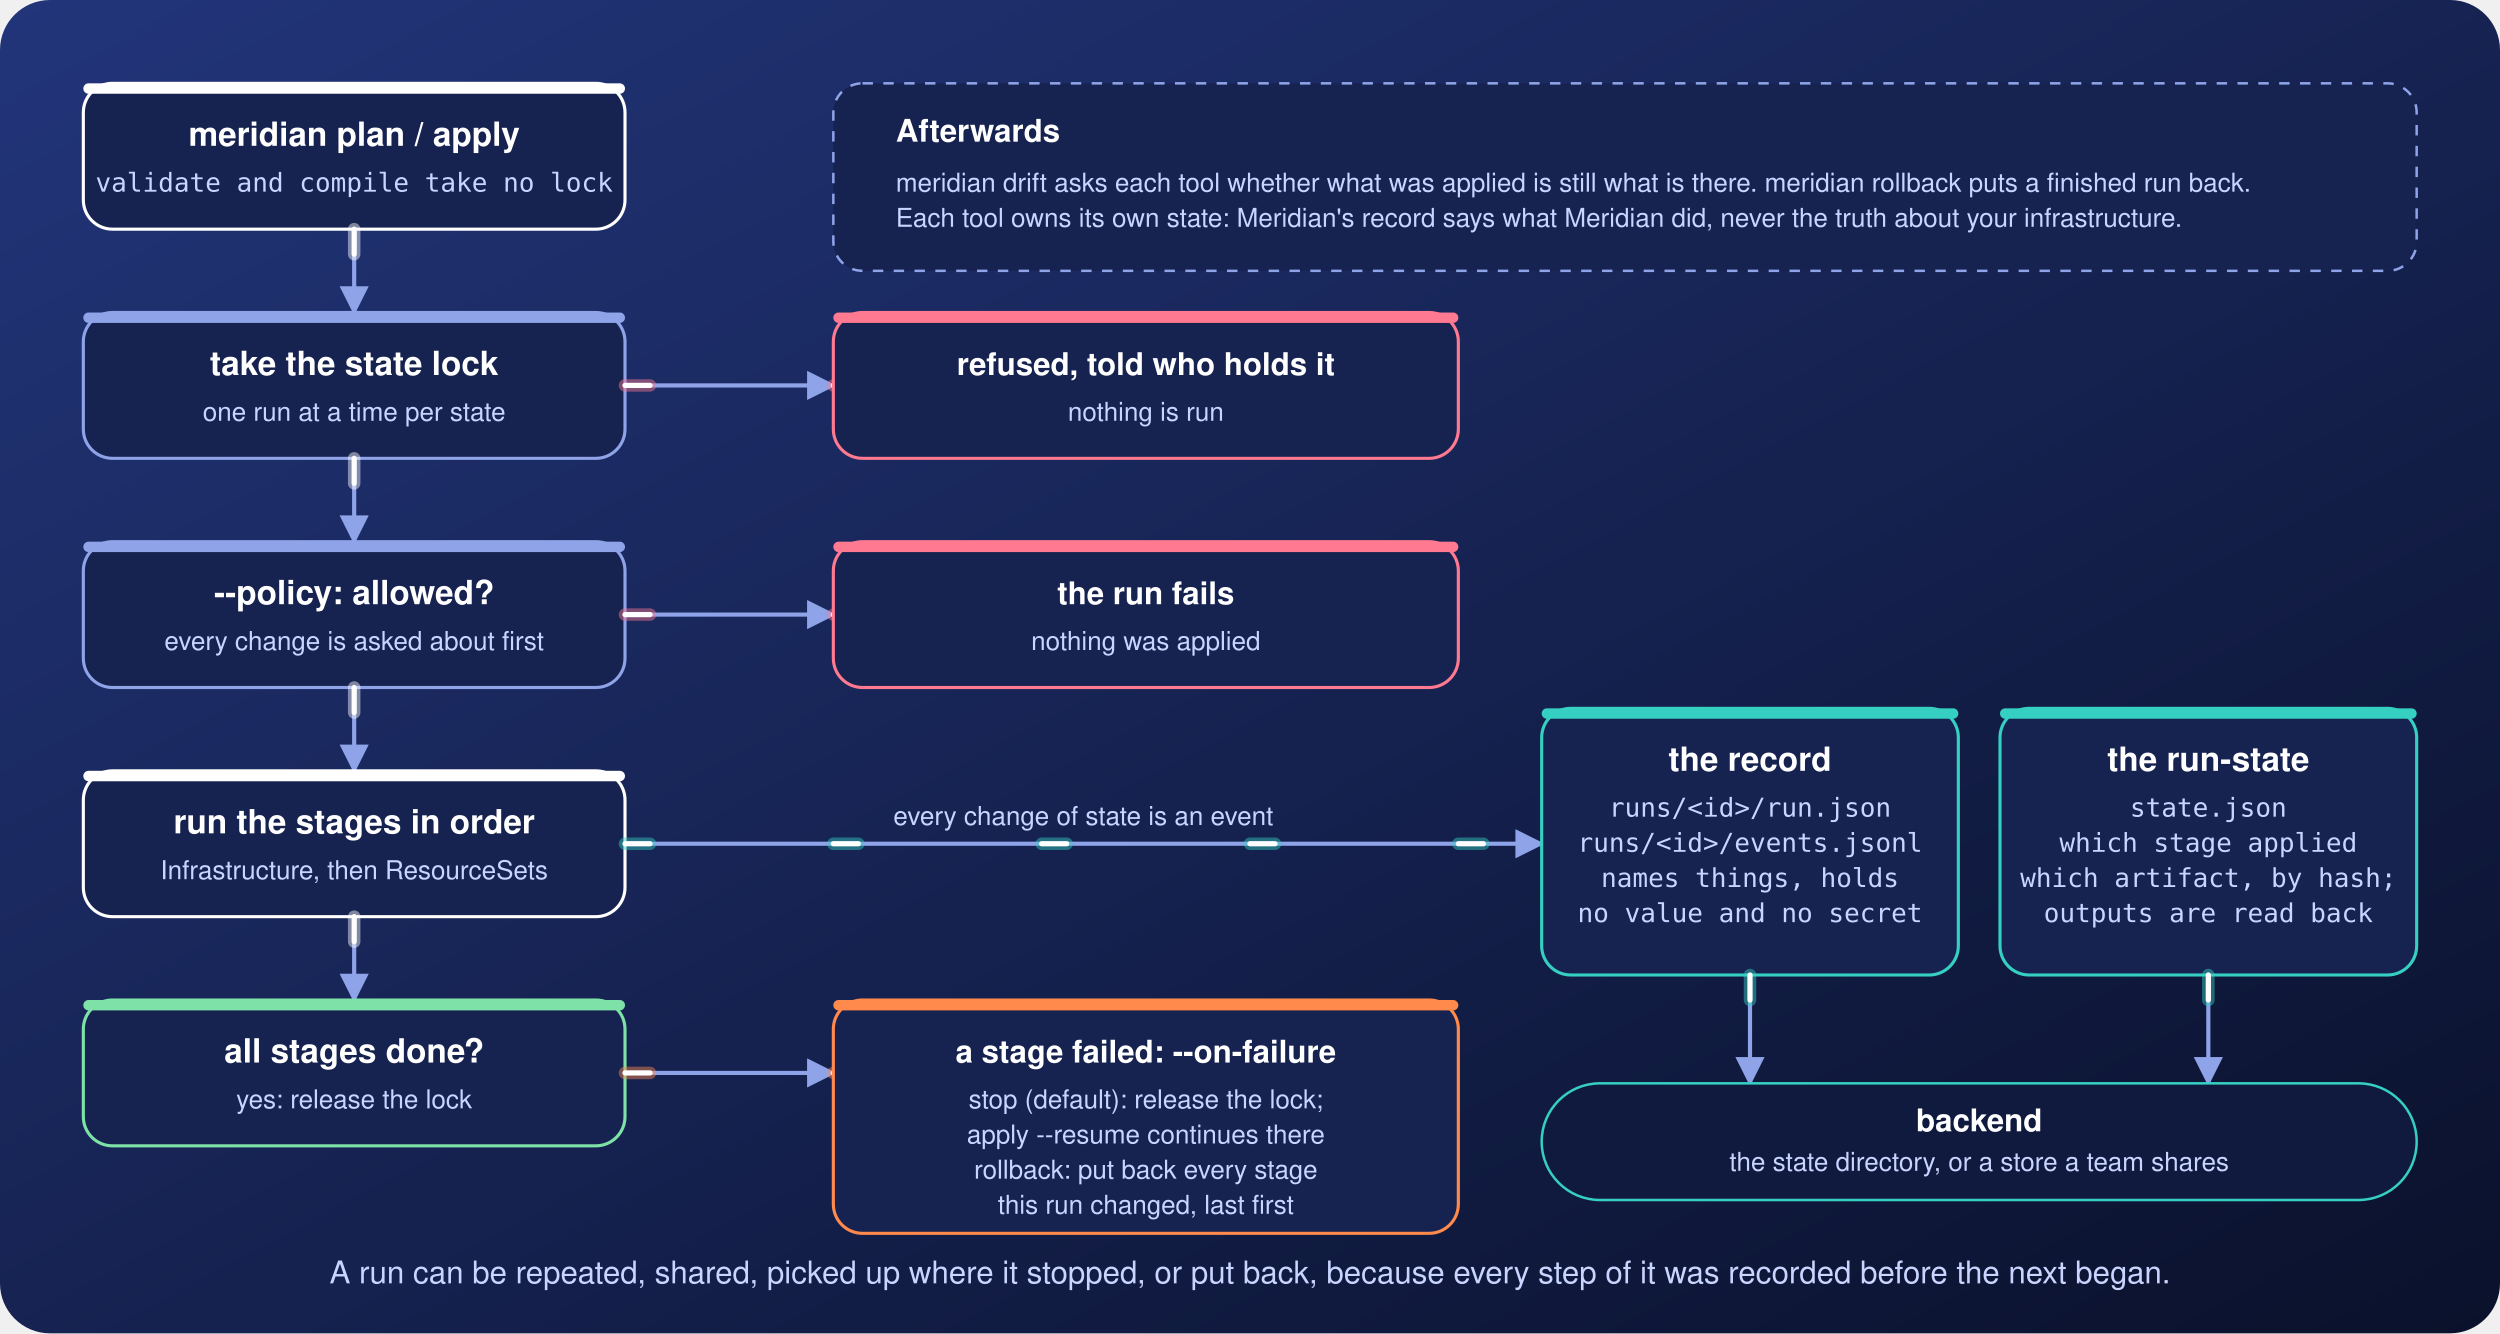
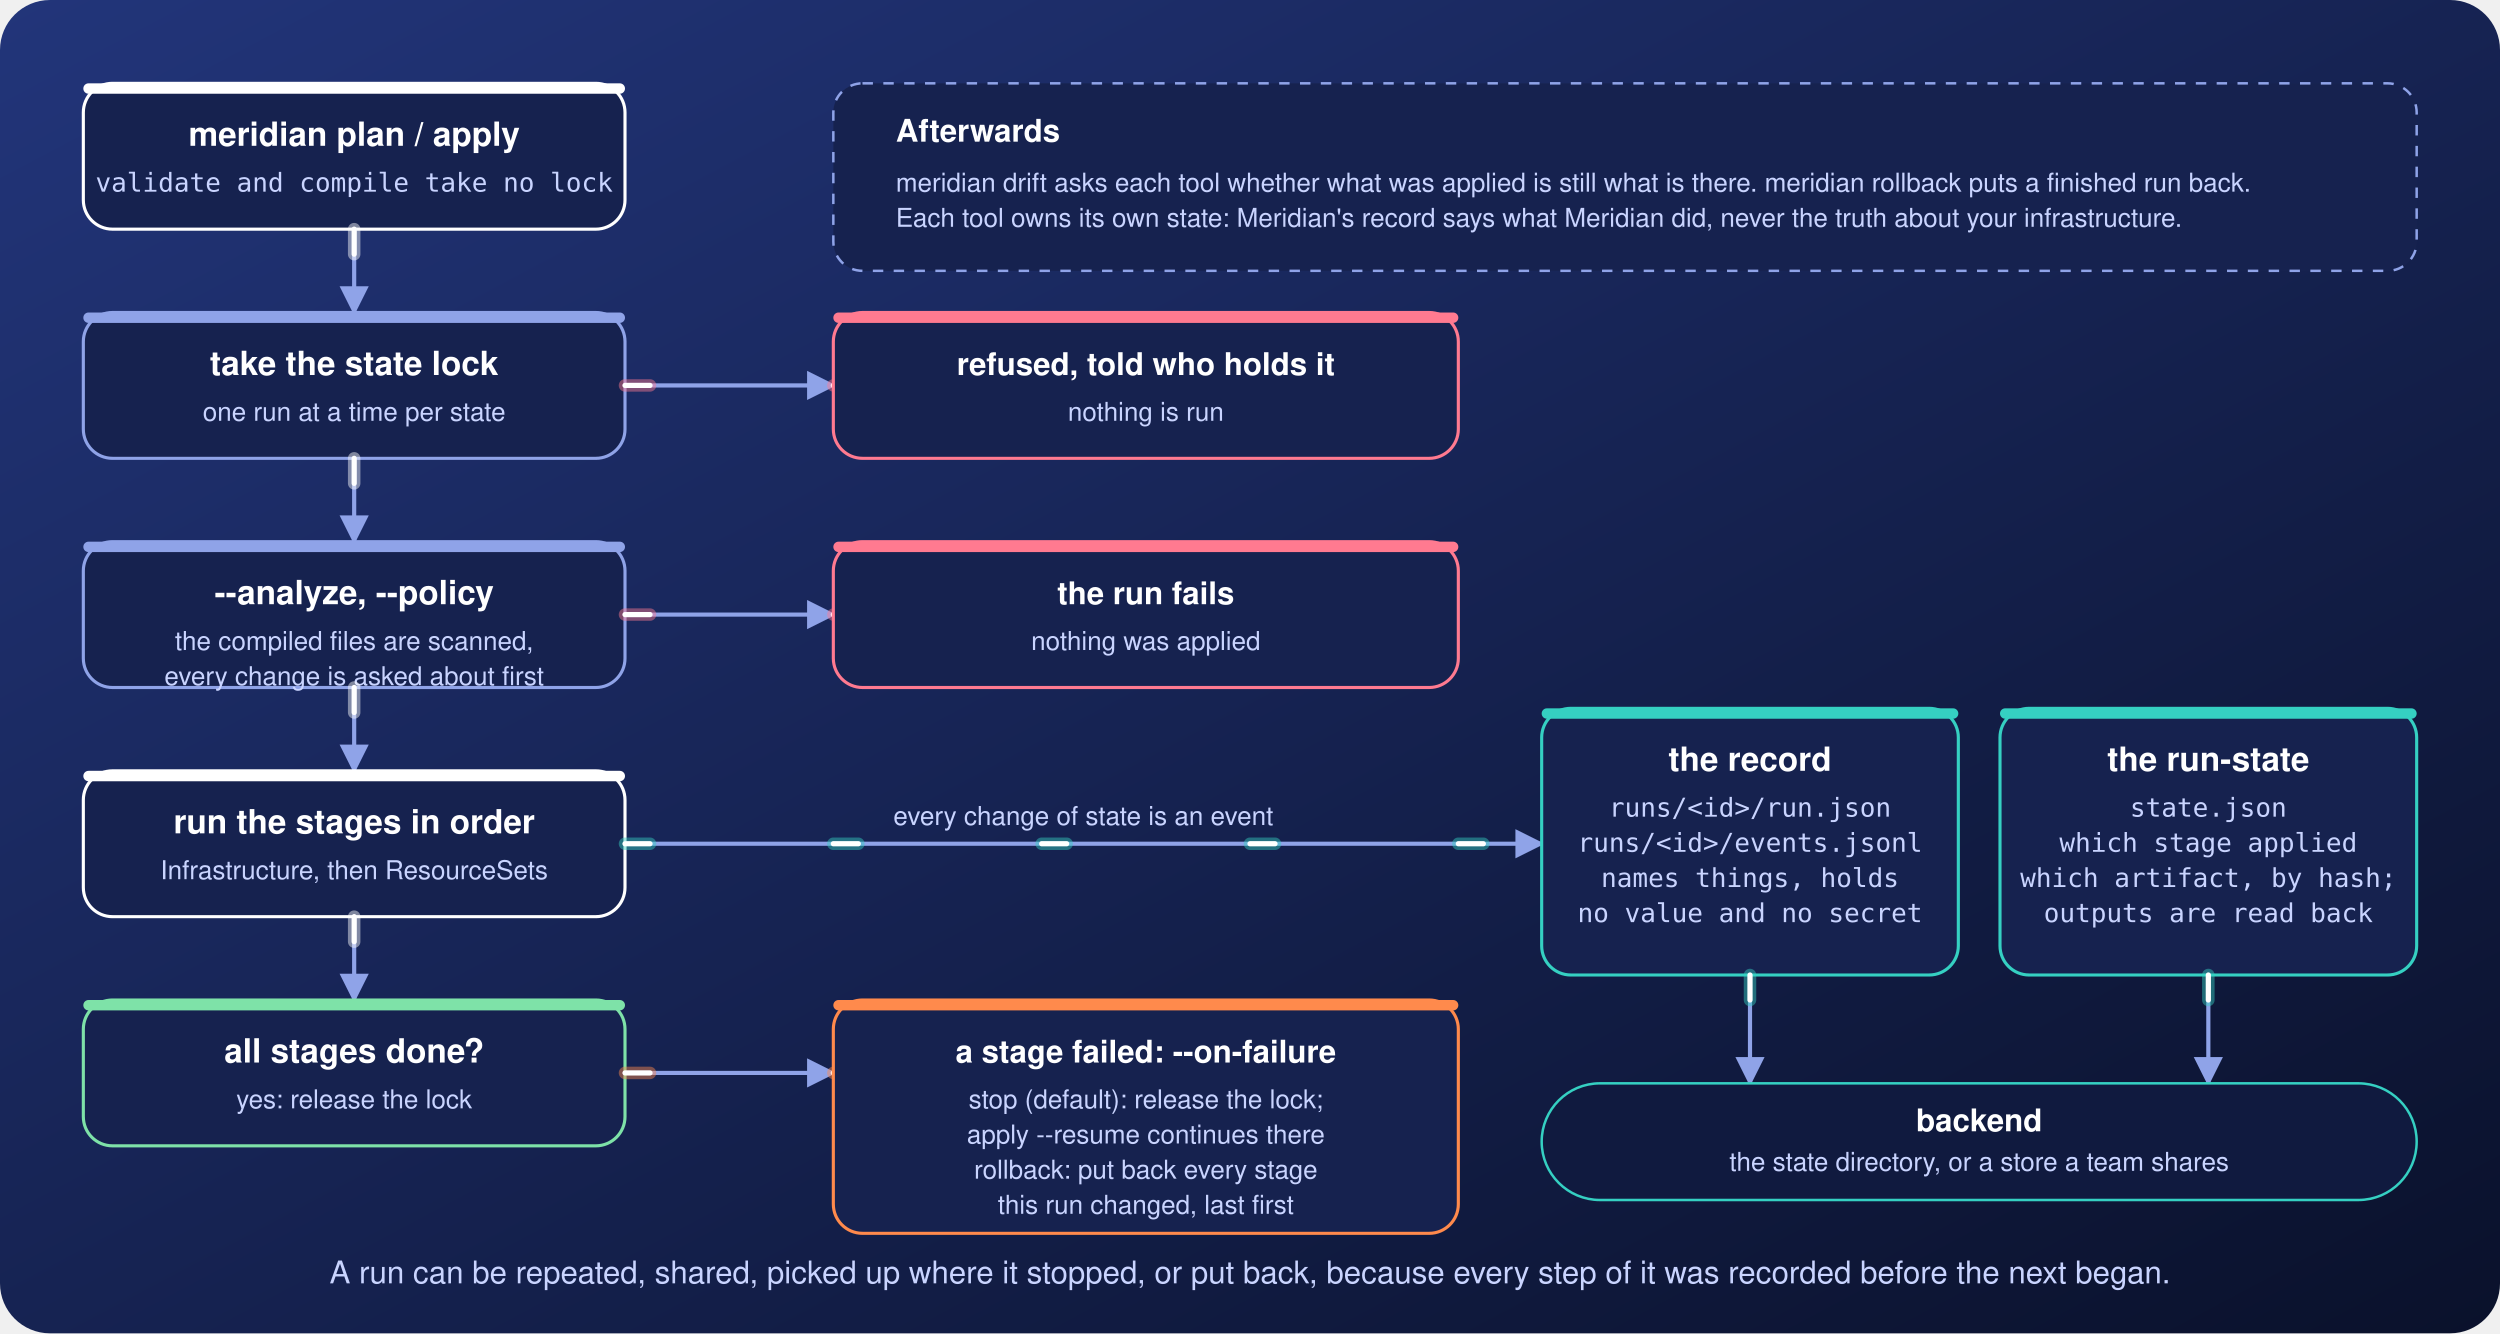
- <svg xmlns="http://www.w3.org/2000/svg" viewBox="0 0 1200 640" width="1200" height="640" role="img" aria-label="Running safely: the lock, the policy check, the record of every event, the run-state, and what happens when a stage fails">
+ <svg xmlns="http://www.w3.org/2000/svg" viewBox="0 0 1200 640" width="1200" height="640" role="img" aria-label="Running safely: the lock, the analyzers and the policy check, the record of every event, the run-state, and what happens when a stage fails">
  <style>.m-flow{stroke-dasharray:12 88;stroke-dashoffset:0;animation:m-travel var(--m-time,3s) linear infinite}
.m-flow.m-back{animation-direction:reverse}
.m-breathe{animation:m-breathe 3.2s ease-in-out infinite}
@keyframes m-travel{to{stroke-dashoffset:-100}}
@keyframes m-breathe{0%,100%{opacity:.45}50%{opacity:1}}
@media (prefers-reduced-motion:reduce){.m-flow{display:none}.m-breathe{animation:none;opacity:.85}}</style>
  <defs>
    <linearGradient id="g-bg" x1="0" y1="0" x2="1" y2="1">
      <stop offset="0" stop-color="#22357A" />
      <stop offset="1" stop-color="#0A112B" />
    </linearGradient>
    <marker id="g-arrow" viewBox="0 0 10 10" refX="9" refY="5" markerWidth="7" markerHeight="7" orient="auto-start-reverse">
      <path d="M0 0L10 5L0 10z" fill="#8FA3E8" />
    </marker>
  </defs>
  <rect width="1200" height="640" rx="24" fill="url(#g-bg)" />
  <rect x="40" y="40" width="260" height="70" rx="14" fill="#16224F" stroke="#FFFFFF" stroke-width="1.5" />
  <rect x="40" y="40" width="260" height="5" rx="2.5" fill="#FFFFFF" />
  <text x="170" y="70" text-anchor="middle" font-family="'Segoe UI', 'Helvetica Neue', Helvetica, Arial, sans-serif" font-size="16" font-weight="700" fill="#FFFFFF">meridian plan / apply</text>
  <text x="170" y="92" text-anchor="middle" font-family="ui-monospace, 'Cascadia Mono', 'SF Mono', Menlo, Consolas, monospace" font-size="12.5" font-weight="400" fill="#C9D4FF">validate and compile take no lock</text>
  <path d="M170 110L170 150" fill="none" stroke="#8FA3E8" stroke-width="2" stroke-linecap="round" marker-end="url(#g-arrow)" />
  <path d="M170 110L170 150" fill="none" stroke="#FFFFFF" stroke-width="6" stroke-linecap="round" opacity=".45" pathLength="100" class="m-flow" style="--m-time:3s;animation-delay:0s" />
  <path d="M170 110L170 150" fill="none" stroke="#FFFFFF" stroke-width="2.5" stroke-linecap="round" pathLength="100" class="m-flow" style="--m-time:3s;animation-delay:0s" />
  <rect x="40" y="150" width="260" height="70" rx="14" fill="#16224F" stroke="#8FA3E8" stroke-width="1.5" />
  <rect x="40" y="150" width="260" height="5" rx="2.5" fill="#8FA3E8" />
  <text x="170" y="180" text-anchor="middle" font-family="'Segoe UI', 'Helvetica Neue', Helvetica, Arial, sans-serif" font-size="16" font-weight="700" fill="#FFFFFF">take the state lock</text>
  <text x="170" y="202" text-anchor="middle" font-family="'Segoe UI', 'Helvetica Neue', Helvetica, Arial, sans-serif" font-size="12.5" font-weight="400" fill="#C9D4FF">one run at a time per state</text>
  <path d="M300 185L400 185" fill="none" stroke="#8FA3E8" stroke-width="2" stroke-linecap="round" marker-end="url(#g-arrow)" />
  <path d="M300 185L400 185" fill="none" stroke="#FF7A90" stroke-width="6" stroke-linecap="round" opacity=".45" pathLength="100" class="m-flow" style="--m-time:2.2s;animation-delay:-0.5s" />
  <path d="M300 185L400 185" fill="none" stroke="#FFFFFF" stroke-width="2.5" stroke-linecap="round" pathLength="100" class="m-flow" style="--m-time:2.2s;animation-delay:-0.5s" />
  <rect x="400" y="150" width="300" height="70" rx="14" fill="#16224F" stroke="#FF7A90" stroke-width="1.5" />
  <rect x="400" y="150" width="300" height="5" rx="2.5" fill="#FF7A90" />
  <text x="550" y="180" text-anchor="middle" font-family="'Segoe UI', 'Helvetica Neue', Helvetica, Arial, sans-serif" font-size="15" font-weight="700" fill="#FFFFFF">refused, told who holds it</text>
  <text x="550" y="202" text-anchor="middle" font-family="'Segoe UI', 'Helvetica Neue', Helvetica, Arial, sans-serif" font-size="12.5" font-weight="400" fill="#C9D4FF">nothing is run</text>
  <path d="M170 220L170 260" fill="none" stroke="#8FA3E8" stroke-width="2" stroke-linecap="round" marker-end="url(#g-arrow)" />
  <path d="M170 220L170 260" fill="none" stroke="#FFFFFF" stroke-width="6" stroke-linecap="round" opacity=".45" pathLength="100" class="m-flow" style="--m-time:3s;animation-delay:-0.4s" />
  <path d="M170 220L170 260" fill="none" stroke="#FFFFFF" stroke-width="2.5" stroke-linecap="round" pathLength="100" class="m-flow" style="--m-time:3s;animation-delay:-0.4s" />
  <rect x="40" y="260" width="260" height="70" rx="14" fill="#16224F" stroke="#8FA3E8" stroke-width="1.5" />
  <rect x="40" y="260" width="260" height="5" rx="2.5" fill="#8FA3E8" />
-   <text x="170" y="290" text-anchor="middle" font-family="'Segoe UI', 'Helvetica Neue', Helvetica, Arial, sans-serif" font-size="16" font-weight="700" fill="#FFFFFF">--policy: allowed?</text>
-   <text x="170" y="312" text-anchor="middle" font-family="'Segoe UI', 'Helvetica Neue', Helvetica, Arial, sans-serif" font-size="12.5" font-weight="400" fill="#C9D4FF">every change is asked about first</text>
+   <text x="170" y="290" text-anchor="middle" font-family="'Segoe UI', 'Helvetica Neue', Helvetica, Arial, sans-serif" font-size="16" font-weight="700" fill="#FFFFFF">--analyze, --policy</text>
+   <text x="170" y="312" text-anchor="middle" font-family="'Segoe UI', 'Helvetica Neue', Helvetica, Arial, sans-serif" font-size="12.5" font-weight="400" fill="#C9D4FF">the compiled files are scanned,</text>
+   <text x="170" y="328.875" text-anchor="middle" font-family="'Segoe UI', 'Helvetica Neue', Helvetica, Arial, sans-serif" font-size="12.5" font-weight="400" fill="#C9D4FF">every change is asked about first</text>
  <path d="M300 295L400 295" fill="none" stroke="#8FA3E8" stroke-width="2" stroke-linecap="round" marker-end="url(#g-arrow)" />
  <path d="M300 295L400 295" fill="none" stroke="#FF7A90" stroke-width="6" stroke-linecap="round" opacity=".45" pathLength="100" class="m-flow" style="--m-time:2.2s;animation-delay:-0.9s" />
  <path d="M300 295L400 295" fill="none" stroke="#FFFFFF" stroke-width="2.5" stroke-linecap="round" pathLength="100" class="m-flow" style="--m-time:2.2s;animation-delay:-0.9s" />
  <rect x="400" y="260" width="300" height="70" rx="14" fill="#16224F" stroke="#FF7A90" stroke-width="1.5" />
  <rect x="400" y="260" width="300" height="5" rx="2.5" fill="#FF7A90" />
  <text x="550" y="290" text-anchor="middle" font-family="'Segoe UI', 'Helvetica Neue', Helvetica, Arial, sans-serif" font-size="15" font-weight="700" fill="#FFFFFF">the run fails</text>
  <text x="550" y="312" text-anchor="middle" font-family="'Segoe UI', 'Helvetica Neue', Helvetica, Arial, sans-serif" font-size="12.5" font-weight="400" fill="#C9D4FF">nothing was applied</text>
  <path d="M170 330L170 370" fill="none" stroke="#8FA3E8" stroke-width="2" stroke-linecap="round" marker-end="url(#g-arrow)" />
  <path d="M170 330L170 370" fill="none" stroke="#FFFFFF" stroke-width="6" stroke-linecap="round" opacity=".45" pathLength="100" class="m-flow" style="--m-time:3s;animation-delay:-0.8s" />
  <path d="M170 330L170 370" fill="none" stroke="#FFFFFF" stroke-width="2.5" stroke-linecap="round" pathLength="100" class="m-flow" style="--m-time:3s;animation-delay:-0.8s" />
  <rect x="40" y="370" width="260" height="70" rx="14" fill="#16224F" stroke="#FFFFFF" stroke-width="1.5" />
  <rect x="40" y="370" width="260" height="5" rx="2.5" fill="#FFFFFF" />
  <text x="170" y="400" text-anchor="middle" font-family="'Segoe UI', 'Helvetica Neue', Helvetica, Arial, sans-serif" font-size="16" font-weight="700" fill="#FFFFFF">run the stages in order</text>
  <text x="170" y="422" text-anchor="middle" font-family="'Segoe UI', 'Helvetica Neue', Helvetica, Arial, sans-serif" font-size="12.5" font-weight="400" fill="#C9D4FF">Infrastructure, then ResourceSets</text>
  <path d="M300 405L740 405" fill="none" stroke="#8FA3E8" stroke-width="2" stroke-linecap="round" marker-end="url(#g-arrow)" />
  <path d="M300 405L740 405" fill="none" stroke="#35D0C2" stroke-width="6" stroke-linecap="round" opacity=".45" pathLength="100" class="m-flow" style="--m-time:2.6s;animation-delay:-0.2s" />
  <path d="M300 405L740 405" fill="none" stroke="#FFFFFF" stroke-width="2.5" stroke-linecap="round" pathLength="100" class="m-flow" style="--m-time:2.6s;animation-delay:-0.2s" />
  <text x="520" y="396" text-anchor="middle" font-family="'Segoe UI', 'Helvetica Neue', Helvetica, Arial, sans-serif" font-size="12.5" font-weight="400" fill="#C9D4FF">every change of state is an event</text>
  <rect x="740" y="340" width="200" height="128" rx="14" fill="#16224F" stroke="#35D0C2" stroke-width="1.5" />
  <rect x="740" y="340" width="200" height="5" rx="2.5" fill="#35D0C2" />
  <text x="840" y="370" text-anchor="middle" font-family="'Segoe UI', 'Helvetica Neue', Helvetica, Arial, sans-serif" font-size="16" font-weight="700" fill="#FFFFFF">the record</text>
  <text x="840" y="392" text-anchor="middle" font-family="ui-monospace, 'Cascadia Mono', 'SF Mono', Menlo, Consolas, monospace" font-size="12.5" font-weight="400" fill="#C9D4FF">runs/&lt;id&gt;/run.json</text>
  <text x="840" y="408.875" text-anchor="middle" font-family="ui-monospace, 'Cascadia Mono', 'SF Mono', Menlo, Consolas, monospace" font-size="12.5" font-weight="400" fill="#C9D4FF">runs/&lt;id&gt;/events.jsonl</text>
  <text x="840" y="425.75" text-anchor="middle" font-family="ui-monospace, 'Cascadia Mono', 'SF Mono', Menlo, Consolas, monospace" font-size="12.5" font-weight="400" fill="#C9D4FF">names things, holds</text>
  <text x="840" y="442.625" text-anchor="middle" font-family="ui-monospace, 'Cascadia Mono', 'SF Mono', Menlo, Consolas, monospace" font-size="12.5" font-weight="400" fill="#C9D4FF">no value and no secret</text>
  <rect x="960" y="340" width="200" height="128" rx="14" fill="#16224F" stroke="#35D0C2" stroke-width="1.5" />
  <rect x="960" y="340" width="200" height="5" rx="2.5" fill="#35D0C2" />
  <text x="1060" y="370" text-anchor="middle" font-family="'Segoe UI', 'Helvetica Neue', Helvetica, Arial, sans-serif" font-size="16" font-weight="700" fill="#FFFFFF">the run-state</text>
  <text x="1060" y="392" text-anchor="middle" font-family="ui-monospace, 'Cascadia Mono', 'SF Mono', Menlo, Consolas, monospace" font-size="12.5" font-weight="400" fill="#C9D4FF">state.json</text>
  <text x="1060" y="408.875" text-anchor="middle" font-family="ui-monospace, 'Cascadia Mono', 'SF Mono', Menlo, Consolas, monospace" font-size="12.5" font-weight="400" fill="#C9D4FF">which stage applied</text>
  <text x="1060" y="425.75" text-anchor="middle" font-family="ui-monospace, 'Cascadia Mono', 'SF Mono', Menlo, Consolas, monospace" font-size="12.5" font-weight="400" fill="#C9D4FF">which artifact, by hash;</text>
  <text x="1060" y="442.625" text-anchor="middle" font-family="ui-monospace, 'Cascadia Mono', 'SF Mono', Menlo, Consolas, monospace" font-size="12.5" font-weight="400" fill="#C9D4FF">outputs are read back</text>
  <path d="M840 468L840 520" fill="none" stroke="#8FA3E8" stroke-width="2" stroke-linecap="round" marker-end="url(#g-arrow)" />
  <path d="M840 468L840 520" fill="none" stroke="#35D0C2" stroke-width="6" stroke-linecap="round" opacity=".45" pathLength="100" class="m-flow" style="--m-time:2s;animation-delay:-1s" />
  <path d="M840 468L840 520" fill="none" stroke="#FFFFFF" stroke-width="2.5" stroke-linecap="round" pathLength="100" class="m-flow" style="--m-time:2s;animation-delay:-1s" />
  <path d="M1060 468L1060 520" fill="none" stroke="#8FA3E8" stroke-width="2" stroke-linecap="round" marker-end="url(#g-arrow)" />
  <path d="M1060 468L1060 520" fill="none" stroke="#35D0C2" stroke-width="6" stroke-linecap="round" opacity=".45" pathLength="100" class="m-flow" style="--m-time:2s;animation-delay:-1.4s" />
  <path d="M1060 468L1060 520" fill="none" stroke="#FFFFFF" stroke-width="2.5" stroke-linecap="round" pathLength="100" class="m-flow" style="--m-time:2s;animation-delay:-1.4s" />
  <rect x="740" y="520" width="420" height="56" rx="28" fill="#101A3F" stroke="#35D0C2" stroke-width="1.2" />
  <text x="950" y="543" text-anchor="middle" font-family="'Segoe UI', 'Helvetica Neue', Helvetica, Arial, sans-serif" font-size="15" font-weight="700" fill="#FFFFFF">backend</text>
  <text x="950" y="562" text-anchor="middle" font-family="'Segoe UI', 'Helvetica Neue', Helvetica, Arial, sans-serif" font-size="12.5" font-weight="400" fill="#C9D4FF">the state directory, or a store a team shares</text>
  <path d="M170 440L170 480" fill="none" stroke="#8FA3E8" stroke-width="2" stroke-linecap="round" marker-end="url(#g-arrow)" />
  <path d="M170 440L170 480" fill="none" stroke="#FFFFFF" stroke-width="6" stroke-linecap="round" opacity=".45" pathLength="100" class="m-flow" style="--m-time:3s;animation-delay:-1.2s" />
  <path d="M170 440L170 480" fill="none" stroke="#FFFFFF" stroke-width="2.5" stroke-linecap="round" pathLength="100" class="m-flow" style="--m-time:3s;animation-delay:-1.2s" />
  <rect x="40" y="480" width="260" height="70" rx="14" fill="#16224F" stroke="#7EE2A8" stroke-width="1.5" />
  <rect x="40" y="480" width="260" height="5" rx="2.5" fill="#7EE2A8" />
  <text x="170" y="510" text-anchor="middle" font-family="'Segoe UI', 'Helvetica Neue', Helvetica, Arial, sans-serif" font-size="16" font-weight="700" fill="#FFFFFF">all stages done?</text>
  <text x="170" y="532" text-anchor="middle" font-family="'Segoe UI', 'Helvetica Neue', Helvetica, Arial, sans-serif" font-size="12.5" font-weight="400" fill="#C9D4FF">yes: release the lock</text>
  <path d="M300 515L400 515" fill="none" stroke="#8FA3E8" stroke-width="2" stroke-linecap="round" marker-end="url(#g-arrow)" />
  <path d="M300 515L400 515" fill="none" stroke="#FF8A4C" stroke-width="6" stroke-linecap="round" opacity=".45" pathLength="100" class="m-flow" style="--m-time:2.2s;animation-delay:-1.6s" />
  <path d="M300 515L400 515" fill="none" stroke="#FFFFFF" stroke-width="2.5" stroke-linecap="round" pathLength="100" class="m-flow" style="--m-time:2.2s;animation-delay:-1.6s" />
  <rect x="400" y="480" width="300" height="112" rx="14" fill="#16224F" stroke="#FF8A4C" stroke-width="1.5" />
  <rect x="400" y="480" width="300" height="5" rx="2.5" fill="#FF8A4C" />
  <text x="550" y="510" text-anchor="middle" font-family="'Segoe UI', 'Helvetica Neue', Helvetica, Arial, sans-serif" font-size="15" font-weight="700" fill="#FFFFFF">a stage failed: --on-failure</text>
  <text x="550" y="532" text-anchor="middle" font-family="'Segoe UI', 'Helvetica Neue', Helvetica, Arial, sans-serif" font-size="12.5" font-weight="400" fill="#C9D4FF">stop (default): release the lock;</text>
  <text x="550" y="548.875" text-anchor="middle" font-family="'Segoe UI', 'Helvetica Neue', Helvetica, Arial, sans-serif" font-size="12.5" font-weight="400" fill="#C9D4FF">apply --resume continues there</text>
  <text x="550" y="565.75" text-anchor="middle" font-family="'Segoe UI', 'Helvetica Neue', Helvetica, Arial, sans-serif" font-size="12.5" font-weight="400" fill="#C9D4FF">rollback: put back every stage</text>
  <text x="550" y="582.625" text-anchor="middle" font-family="'Segoe UI', 'Helvetica Neue', Helvetica, Arial, sans-serif" font-size="12.5" font-weight="400" fill="#C9D4FF">this run changed, last first</text>
  <rect x="400" y="40" width="760" height="90" rx="14" fill="#16224F" stroke="#8FA3E8" stroke-width="1.2" stroke-dasharray="5 5" />
  <text x="430" y="68" text-anchor="start" font-family="'Segoe UI', 'Helvetica Neue', Helvetica, Arial, sans-serif" font-size="15" font-weight="700" fill="#FFFFFF">Afterwards</text>
  <text x="430" y="92" text-anchor="start" font-family="'Segoe UI', 'Helvetica Neue', Helvetica, Arial, sans-serif" font-size="12.5" font-weight="400" fill="#C9D4FF">meridian drift asks each tool whether what was applied is still what is there. meridian rollback puts a finished run back.</text>
  <text x="430" y="108.875" text-anchor="start" font-family="'Segoe UI', 'Helvetica Neue', Helvetica, Arial, sans-serif" font-size="12.5" font-weight="400" fill="#C9D4FF">Each tool owns its own state: Meridian's record says what Meridian did, never the truth about your infrastructure.</text>
  <text x="600" y="616" text-anchor="middle" font-family="'Segoe UI', 'Helvetica Neue', Helvetica, Arial, sans-serif" font-size="15" font-weight="400" fill="#C9D4FF">A run can be repeated, shared, picked up where it stopped, or put back, because every step of it was recorded before the next began.</text>
</svg>
